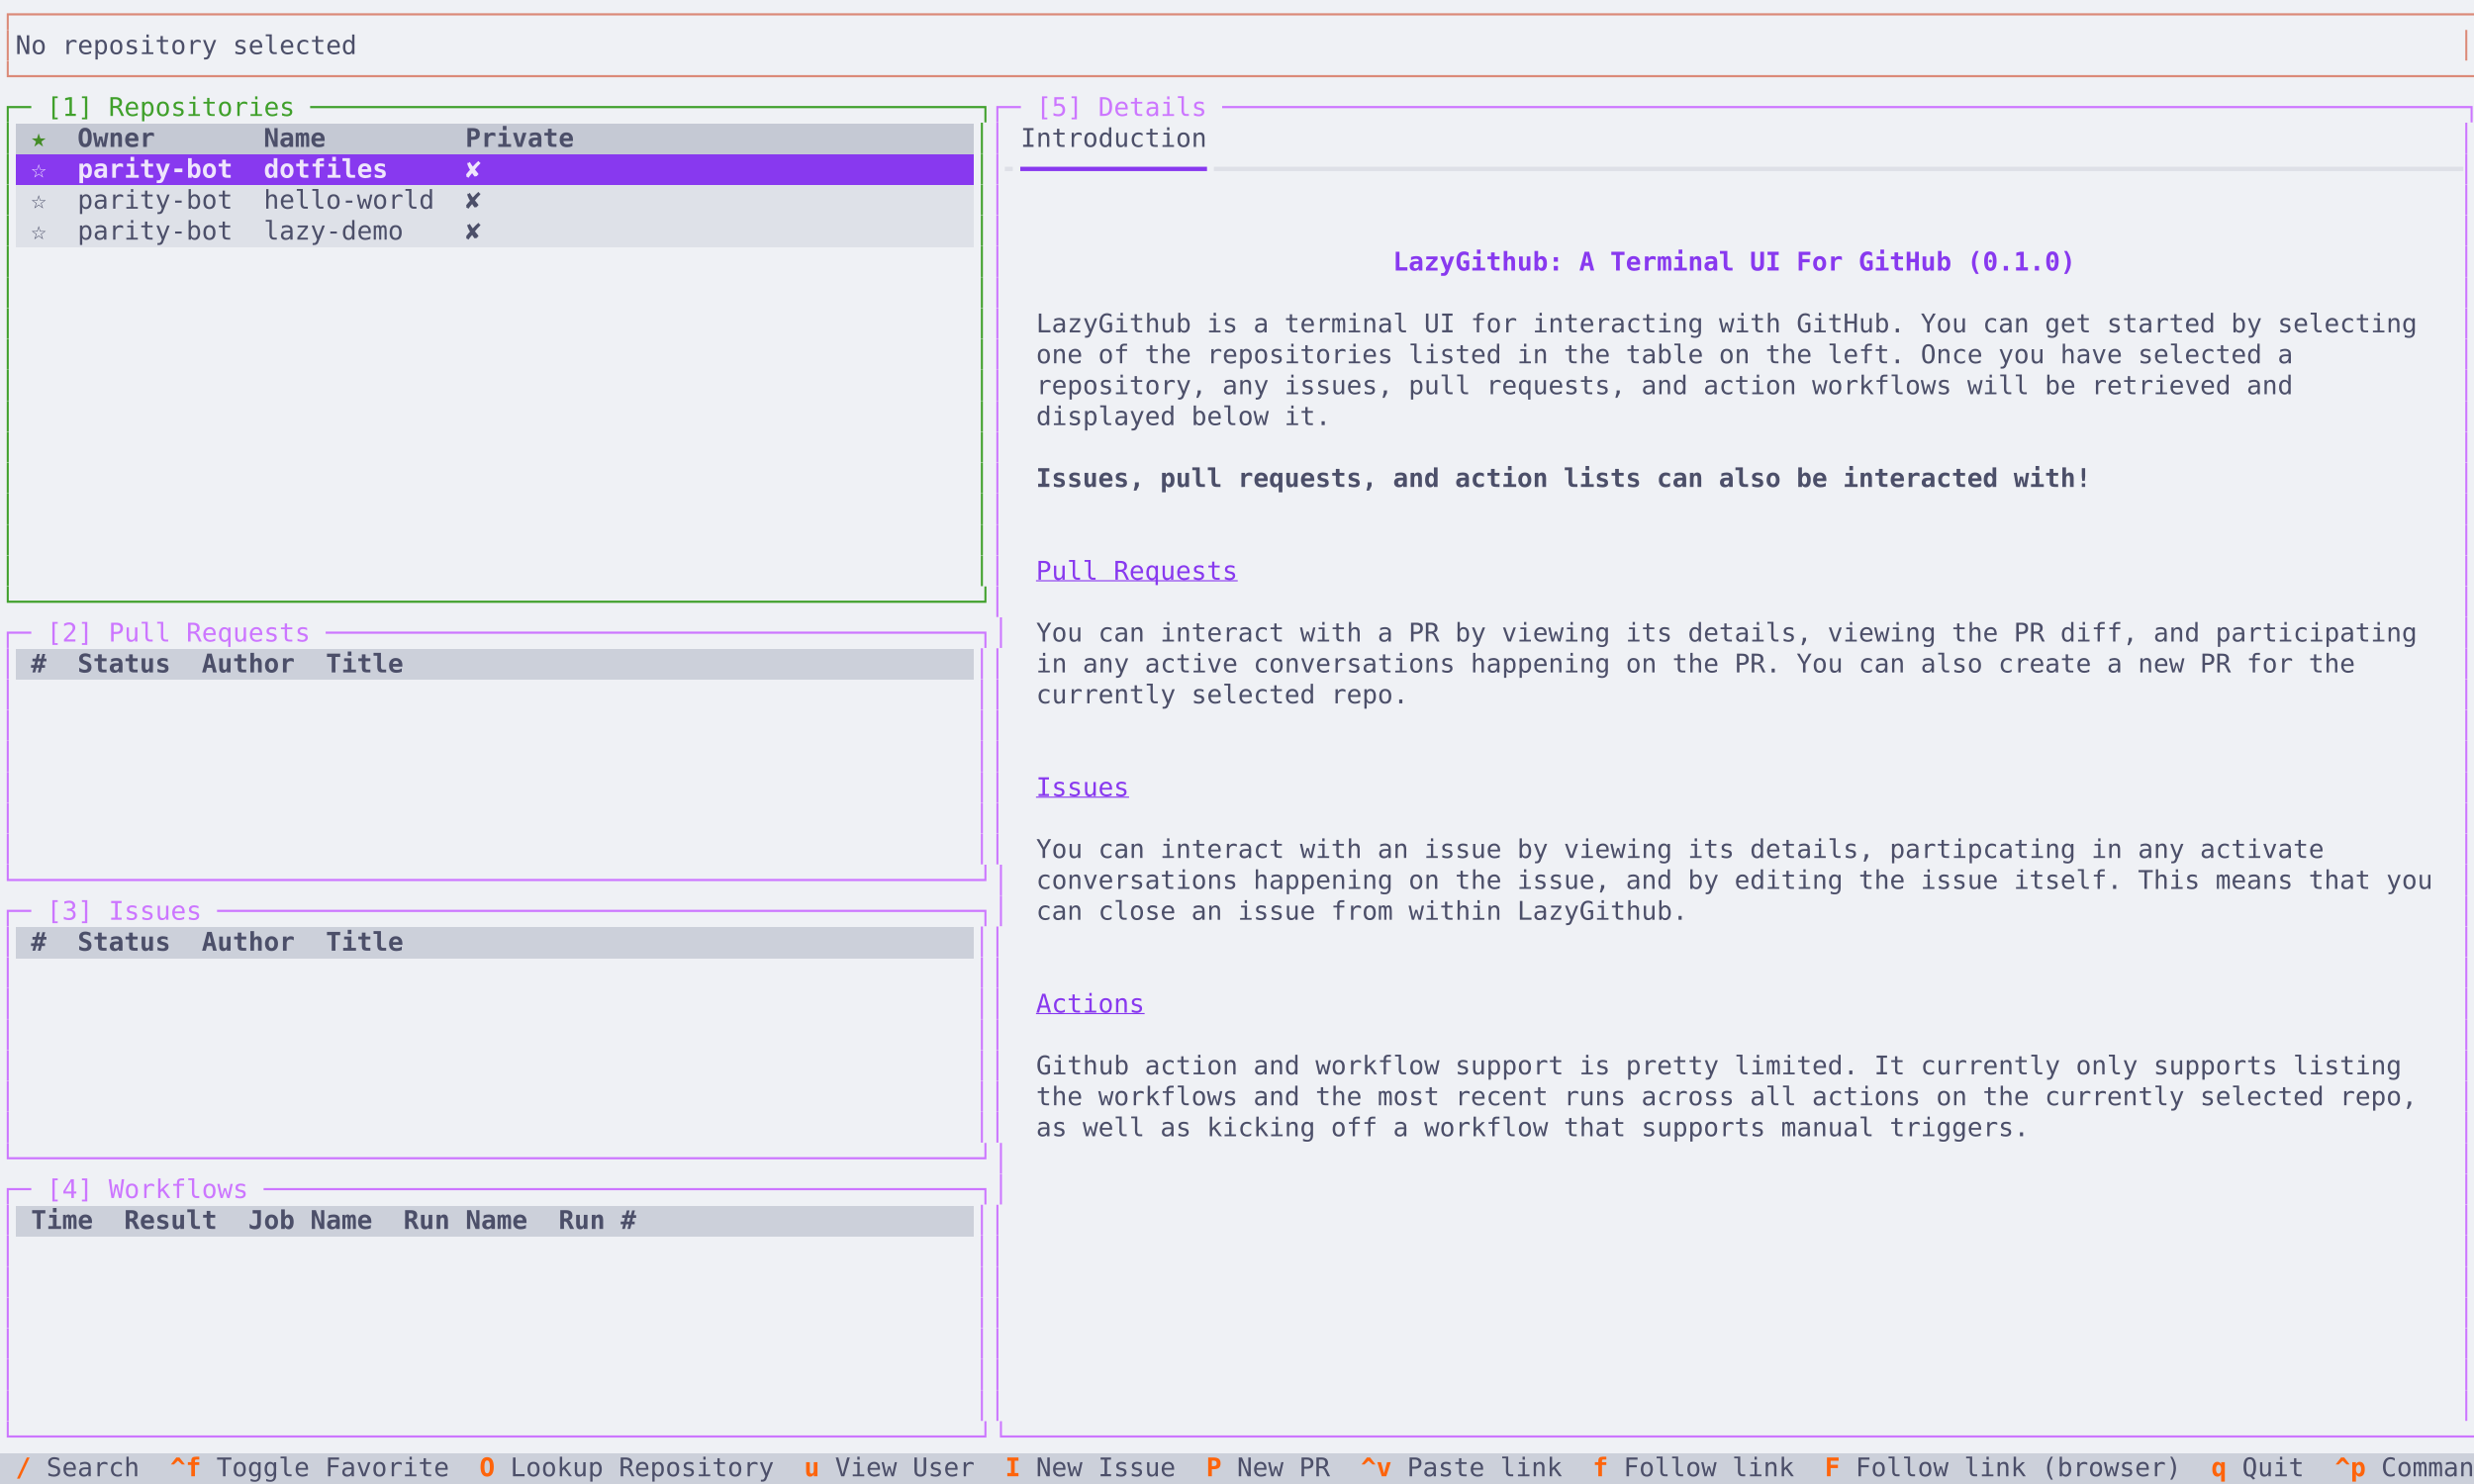
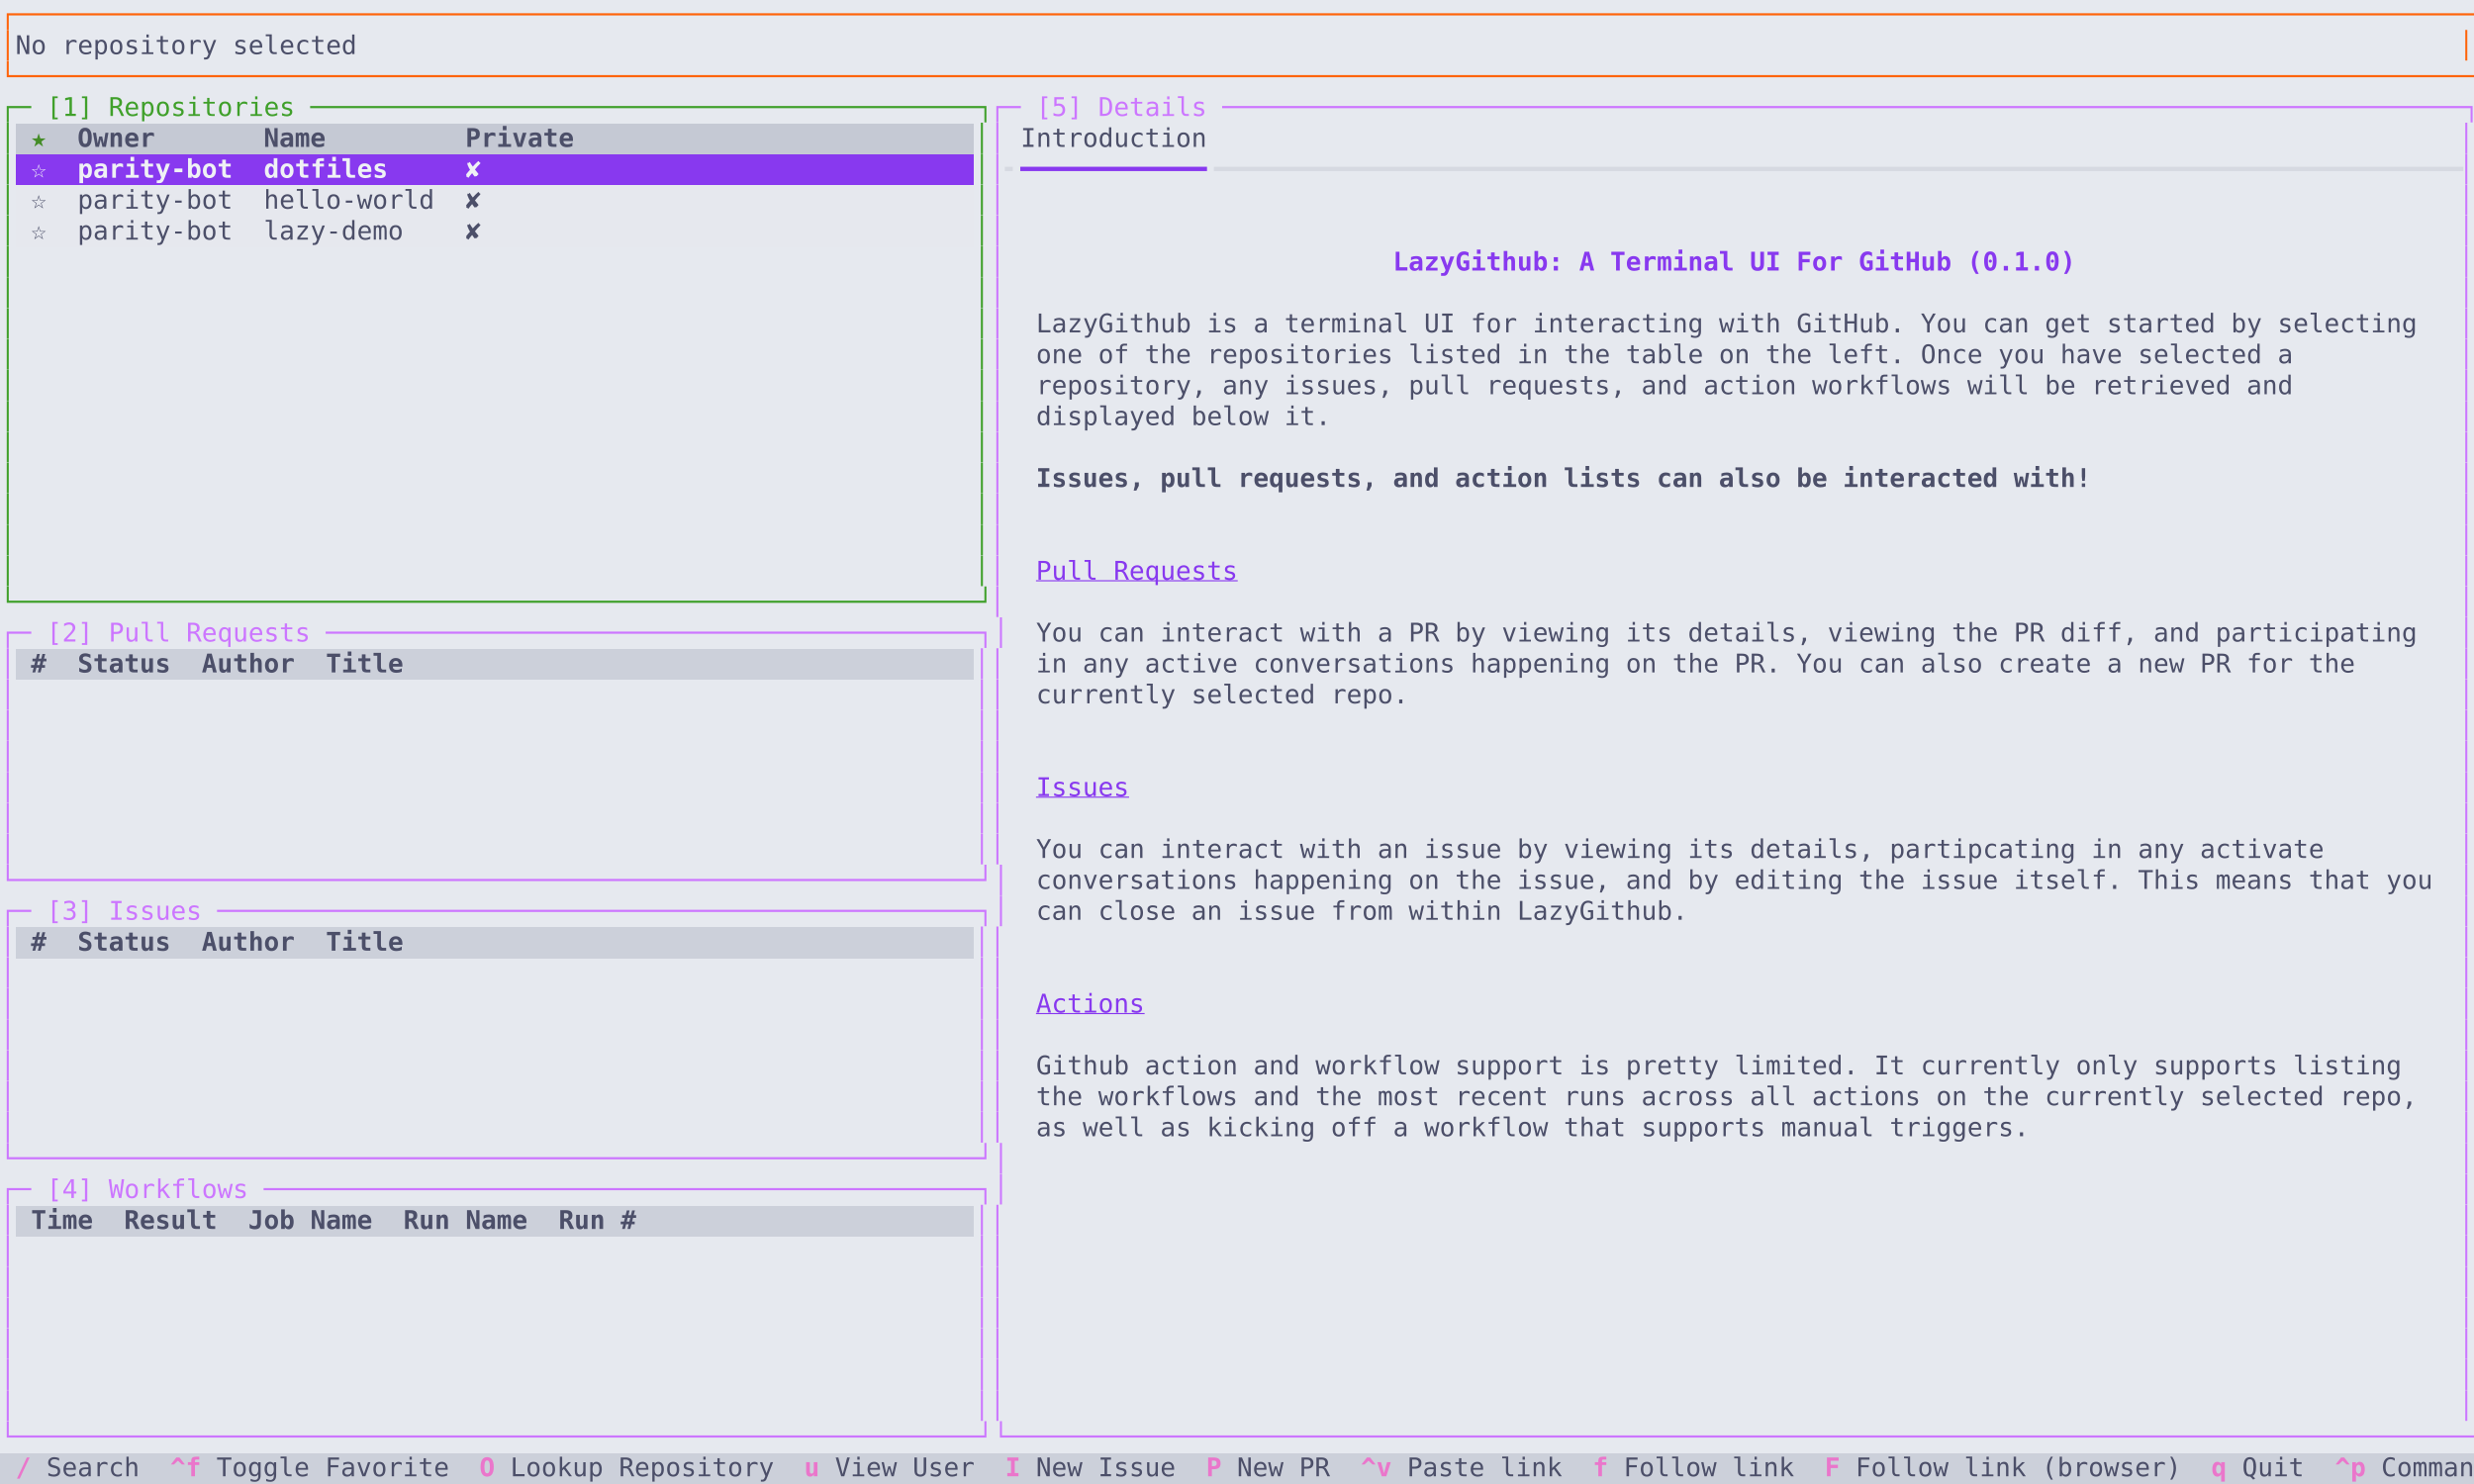
<svg xmlns="http://www.w3.org/2000/svg" width="1600" height="960" viewBox="0 0 1600 960" xml:space="preserve">
  <style>
text { font-family: ui-monospace, SFMono-Regular, Menlo, Consolas, 'DejaVu Sans Mono', 'Liberation Mono', 'Noto Sans Mono', monospace; font-size: 16.67px; white-space: pre; }
- .s0 { fill: #db8a78; }
+ .s0 { fill: #fe640b; }
.s1 { fill: #4c4f69; }
.s2 { fill: #40a02b; }
.s3 { fill: #cc76ff; }
.s4 { fill: #448c27; font-weight: bold; }
.s5 { fill: #4c4f69; font-weight: bold; }
- .s6 { fill: #efe5fc; font-weight: bold; }
- .s7 { fill: #dee0e7; }
+ .s6 { fill: #eff1f5; font-weight: bold; }
+ .s7 { fill: #d6d9e1; }
.s8 { fill: #8839ef; }
.s9 { fill: #8839ef; font-weight: bold; }
.s10 { fill: #8839ef; text-decoration: underline; }
- .s11 { fill: #fe640b; font-weight: bold; }
+ .s11 { fill: #ea76cb; font-weight: bold; }
</style>
  <rect width="1600" height="960" fill="#1e1e1e" />
  <g shape-rendering="crispEdges">
-     <rect x="0" y="0" width="1600" height="20" fill="#eff1f5" />
-     <rect x="0" y="20" width="1600" height="20" fill="#eff1f5" />
-     <rect x="0" y="40" width="1600" height="20" fill="#eff1f5" />
-     <rect x="0" y="60" width="1600" height="20" fill="#eff1f5" />
-     <rect x="0" y="80" width="10" height="20" fill="#eff1f5" />
+     <rect x="0" y="0" width="1600" height="20" fill="#e6e9ef" />
+     <rect x="0" y="20" width="1600" height="20" fill="#e6e9ef" />
+     <rect x="0" y="40" width="1600" height="20" fill="#e6e9ef" />
+     <rect x="0" y="60" width="1600" height="20" fill="#e6e9ef" />
+     <rect x="0" y="80" width="10" height="20" fill="#e6e9ef" />
    <rect x="10" y="80" width="620" height="20" fill="#c5c9d4" />
-     <rect x="630" y="80" width="970" height="20" fill="#eff1f5" />
-     <rect x="0" y="100" width="10" height="20" fill="#eff1f5" />
+     <rect x="630" y="80" width="970" height="20" fill="#e6e9ef" />
+     <rect x="0" y="100" width="10" height="20" fill="#e6e9ef" />
    <rect x="10" y="100" width="620" height="20" fill="#8839ef" />
-     <rect x="630" y="100" width="970" height="20" fill="#eff1f5" />
-     <rect x="0" y="120" width="10" height="20" fill="#eff1f5" />
-     <rect x="10" y="120" width="620" height="20" fill="#dee1e8" />
-     <rect x="630" y="120" width="970" height="20" fill="#eff1f5" />
-     <rect x="0" y="140" width="10" height="20" fill="#eff1f5" />
-     <rect x="10" y="140" width="620" height="20" fill="#dee1e8" />
-     <rect x="630" y="140" width="970" height="20" fill="#eff1f5" />
-     <rect x="0" y="160" width="1600" height="20" fill="#eff1f5" />
-     <rect x="0" y="180" width="1600" height="20" fill="#eff1f5" />
-     <rect x="0" y="200" width="1600" height="20" fill="#eff1f5" />
-     <rect x="0" y="220" width="1600" height="20" fill="#eff1f5" />
-     <rect x="0" y="240" width="1600" height="20" fill="#eff1f5" />
-     <rect x="0" y="260" width="1600" height="20" fill="#eff1f5" />
-     <rect x="0" y="280" width="1600" height="20" fill="#eff1f5" />
-     <rect x="0" y="300" width="1600" height="20" fill="#eff1f5" />
-     <rect x="0" y="320" width="1600" height="20" fill="#eff1f5" />
-     <rect x="0" y="340" width="1600" height="20" fill="#eff1f5" />
-     <rect x="0" y="360" width="1600" height="20" fill="#eff1f5" />
-     <rect x="0" y="380" width="1600" height="20" fill="#eff1f5" />
-     <rect x="0" y="400" width="1600" height="20" fill="#eff1f5" />
-     <rect x="0" y="420" width="10" height="20" fill="#eff1f5" />
+     <rect x="630" y="100" width="970" height="20" fill="#e6e9ef" />
+     <rect x="0" y="120" width="10" height="20" fill="#e6e9ef" />
+     <rect x="10" y="120" width="620" height="20" fill="#e6e8ee" />
+     <rect x="630" y="120" width="970" height="20" fill="#e6e9ef" />
+     <rect x="0" y="140" width="10" height="20" fill="#e6e9ef" />
+     <rect x="10" y="140" width="620" height="20" fill="#e6e8ee" />
+     <rect x="630" y="140" width="970" height="20" fill="#e6e9ef" />
+     <rect x="0" y="160" width="1600" height="20" fill="#e6e9ef" />
+     <rect x="0" y="180" width="1600" height="20" fill="#e6e9ef" />
+     <rect x="0" y="200" width="1600" height="20" fill="#e6e9ef" />
+     <rect x="0" y="220" width="1600" height="20" fill="#e6e9ef" />
+     <rect x="0" y="240" width="1600" height="20" fill="#e6e9ef" />
+     <rect x="0" y="260" width="1600" height="20" fill="#e6e9ef" />
+     <rect x="0" y="280" width="1600" height="20" fill="#e6e9ef" />
+     <rect x="0" y="300" width="1600" height="20" fill="#e6e9ef" />
+     <rect x="0" y="320" width="1600" height="20" fill="#e6e9ef" />
+     <rect x="0" y="340" width="1600" height="20" fill="#e6e9ef" />
+     <rect x="0" y="360" width="1600" height="20" fill="#e6e9ef" />
+     <rect x="0" y="380" width="1600" height="20" fill="#e6e9ef" />
+     <rect x="0" y="400" width="1600" height="20" fill="#e6e9ef" />
+     <rect x="0" y="420" width="10" height="20" fill="#e6e9ef" />
    <rect x="10" y="420" width="620" height="20" fill="#ccd0da" />
-     <rect x="630" y="420" width="970" height="20" fill="#eff1f5" />
-     <rect x="0" y="440" width="1600" height="20" fill="#eff1f5" />
-     <rect x="0" y="460" width="1600" height="20" fill="#eff1f5" />
-     <rect x="0" y="480" width="1600" height="20" fill="#eff1f5" />
-     <rect x="0" y="500" width="1600" height="20" fill="#eff1f5" />
-     <rect x="0" y="520" width="1600" height="20" fill="#eff1f5" />
-     <rect x="0" y="540" width="1600" height="20" fill="#eff1f5" />
-     <rect x="0" y="560" width="1600" height="20" fill="#eff1f5" />
-     <rect x="0" y="580" width="1600" height="20" fill="#eff1f5" />
-     <rect x="0" y="600" width="10" height="20" fill="#eff1f5" />
+     <rect x="630" y="420" width="970" height="20" fill="#e6e9ef" />
+     <rect x="0" y="440" width="1600" height="20" fill="#e6e9ef" />
+     <rect x="0" y="460" width="1600" height="20" fill="#e6e9ef" />
+     <rect x="0" y="480" width="1600" height="20" fill="#e6e9ef" />
+     <rect x="0" y="500" width="1600" height="20" fill="#e6e9ef" />
+     <rect x="0" y="520" width="1600" height="20" fill="#e6e9ef" />
+     <rect x="0" y="540" width="1600" height="20" fill="#e6e9ef" />
+     <rect x="0" y="560" width="1600" height="20" fill="#e6e9ef" />
+     <rect x="0" y="580" width="1600" height="20" fill="#e6e9ef" />
+     <rect x="0" y="600" width="10" height="20" fill="#e6e9ef" />
    <rect x="10" y="600" width="620" height="20" fill="#ccd0da" />
-     <rect x="630" y="600" width="970" height="20" fill="#eff1f5" />
-     <rect x="0" y="620" width="1600" height="20" fill="#eff1f5" />
-     <rect x="0" y="640" width="1600" height="20" fill="#eff1f5" />
-     <rect x="0" y="660" width="1600" height="20" fill="#eff1f5" />
-     <rect x="0" y="680" width="1600" height="20" fill="#eff1f5" />
-     <rect x="0" y="700" width="1600" height="20" fill="#eff1f5" />
-     <rect x="0" y="720" width="1600" height="20" fill="#eff1f5" />
-     <rect x="0" y="740" width="1600" height="20" fill="#eff1f5" />
-     <rect x="0" y="760" width="1600" height="20" fill="#eff1f5" />
-     <rect x="0" y="780" width="10" height="20" fill="#eff1f5" />
+     <rect x="630" y="600" width="970" height="20" fill="#e6e9ef" />
+     <rect x="0" y="620" width="1600" height="20" fill="#e6e9ef" />
+     <rect x="0" y="640" width="1600" height="20" fill="#e6e9ef" />
+     <rect x="0" y="660" width="1600" height="20" fill="#e6e9ef" />
+     <rect x="0" y="680" width="1600" height="20" fill="#e6e9ef" />
+     <rect x="0" y="700" width="1600" height="20" fill="#e6e9ef" />
+     <rect x="0" y="720" width="1600" height="20" fill="#e6e9ef" />
+     <rect x="0" y="740" width="1600" height="20" fill="#e6e9ef" />
+     <rect x="0" y="760" width="1600" height="20" fill="#e6e9ef" />
+     <rect x="0" y="780" width="10" height="20" fill="#e6e9ef" />
    <rect x="10" y="780" width="620" height="20" fill="#ccd0da" />
-     <rect x="630" y="780" width="970" height="20" fill="#eff1f5" />
-     <rect x="0" y="800" width="1600" height="20" fill="#eff1f5" />
-     <rect x="0" y="820" width="1600" height="20" fill="#eff1f5" />
-     <rect x="0" y="840" width="1600" height="20" fill="#eff1f5" />
-     <rect x="0" y="860" width="1600" height="20" fill="#eff1f5" />
-     <rect x="0" y="880" width="1600" height="20" fill="#eff1f5" />
-     <rect x="0" y="900" width="1600" height="20" fill="#eff1f5" />
-     <rect x="0" y="920" width="1600" height="20" fill="#eff1f5" />
+     <rect x="630" y="780" width="970" height="20" fill="#e6e9ef" />
+     <rect x="0" y="800" width="1600" height="20" fill="#e6e9ef" />
+     <rect x="0" y="820" width="1600" height="20" fill="#e6e9ef" />
+     <rect x="0" y="840" width="1600" height="20" fill="#e6e9ef" />
+     <rect x="0" y="860" width="1600" height="20" fill="#e6e9ef" />
+     <rect x="0" y="880" width="1600" height="20" fill="#e6e9ef" />
+     <rect x="0" y="900" width="1600" height="20" fill="#e6e9ef" />
+     <rect x="0" y="920" width="1600" height="20" fill="#e6e9ef" />
    <rect x="0" y="940" width="1600" height="20" fill="#ccd0da" />
  </g>
  <text class="s0" x="0" y="15" textLength="1600" lengthAdjust="spacingAndGlyphs">┌──────────────────────────────────────────────────────────────────────────────────────────────────────────────────────────────────────────────────────────────┐</text>
  <text class="s0" x="0" y="35" textLength="10" lengthAdjust="spacingAndGlyphs">│</text>
  <text class="s1" x="10" y="35" textLength="1580" lengthAdjust="spacingAndGlyphs">No repository selected                                                                                                                                        </text>
  <text class="s0" x="1590" y="35" textLength="10" lengthAdjust="spacingAndGlyphs">│</text>
  <text class="s0" x="0" y="55" textLength="1600" lengthAdjust="spacingAndGlyphs">└──────────────────────────────────────────────────────────────────────────────────────────────────────────────────────────────────────────────────────────────┘</text>
  <text class="s2" x="0" y="75" textLength="640" lengthAdjust="spacingAndGlyphs">┌─ [1] Repositories ───────────────────────────────────────────┐</text>
  <text class="s3" x="640" y="75" textLength="960" lengthAdjust="spacingAndGlyphs">┌─ [5] Details ────────────────────────────────────────────────────────────────────────────────┐</text>
  <text class="s2" x="0" y="95" textLength="10" lengthAdjust="spacingAndGlyphs">│</text>
  <text class="s4" x="20" y="95" textLength="10" lengthAdjust="spacingAndGlyphs">★</text>
  <text class="s5" x="30" y="95" textLength="600" lengthAdjust="spacingAndGlyphs">  Owner       Name         Private                          </text>
  <text class="s2" x="630" y="95" textLength="10" lengthAdjust="spacingAndGlyphs">│</text>
  <text class="s3" x="640" y="95" textLength="10" lengthAdjust="spacingAndGlyphs">│</text>
  <text class="s1" x="650" y="95" textLength="940" lengthAdjust="spacingAndGlyphs"> Introduction                                                                                 </text>
  <text class="s3" x="1590" y="95" textLength="10" lengthAdjust="spacingAndGlyphs">│</text>
  <text class="s2" x="0" y="115" textLength="10" lengthAdjust="spacingAndGlyphs">│</text>
  <text class="s6" x="10" y="115" textLength="620" lengthAdjust="spacingAndGlyphs"> ☆  parity-bot  dotfiles     ✘                                </text>
  <text class="s2" x="630" y="115" textLength="10" lengthAdjust="spacingAndGlyphs">│</text>
  <text class="s3" x="640" y="115" textLength="10" lengthAdjust="spacingAndGlyphs">│</text>
  <text class="s7" x="650" y="115" textLength="10" lengthAdjust="spacingAndGlyphs">╸</text>
  <text class="s8" x="660" y="115" textLength="120" lengthAdjust="spacingAndGlyphs">━━━━━━━━━━━━</text>
  <text class="s7" x="780" y="115" textLength="810" lengthAdjust="spacingAndGlyphs">╺━━━━━━━━━━━━━━━━━━━━━━━━━━━━━━━━━━━━━━━━━━━━━━━━━━━━━━━━━━━━━━━━━━━━━━━━━━━━━━━━</text>
  <text class="s3" x="1590" y="115" textLength="10" lengthAdjust="spacingAndGlyphs">│</text>
  <text class="s2" x="0" y="135" textLength="10" lengthAdjust="spacingAndGlyphs">│</text>
  <text class="s1" x="10" y="135" textLength="620" lengthAdjust="spacingAndGlyphs"> ☆  parity-bot  hello-world  ✘                                </text>
  <text class="s2" x="630" y="135" textLength="10" lengthAdjust="spacingAndGlyphs">│</text>
  <text class="s3" x="640" y="135" textLength="10" lengthAdjust="spacingAndGlyphs">│</text>
  <text class="s3" x="1590" y="135" textLength="10" lengthAdjust="spacingAndGlyphs">│</text>
  <text class="s2" x="0" y="155" textLength="10" lengthAdjust="spacingAndGlyphs">│</text>
  <text class="s1" x="10" y="155" textLength="620" lengthAdjust="spacingAndGlyphs"> ☆  parity-bot  lazy-demo    ✘                                </text>
  <text class="s2" x="630" y="155" textLength="10" lengthAdjust="spacingAndGlyphs">│</text>
  <text class="s3" x="640" y="155" textLength="10" lengthAdjust="spacingAndGlyphs">│</text>
  <text class="s3" x="1590" y="155" textLength="10" lengthAdjust="spacingAndGlyphs">│</text>
  <text class="s2" x="0" y="175" textLength="10" lengthAdjust="spacingAndGlyphs">│</text>
  <text class="s2" x="630" y="175" textLength="10" lengthAdjust="spacingAndGlyphs">│</text>
  <text class="s3" x="640" y="175" textLength="10" lengthAdjust="spacingAndGlyphs">│</text>
  <text class="s9" x="670" y="175" textLength="900" lengthAdjust="spacingAndGlyphs">                       LazyGithub: A Terminal UI For GitHub (0.1.0)                       </text>
  <text class="s3" x="1590" y="175" textLength="10" lengthAdjust="spacingAndGlyphs">│</text>
  <text class="s2" x="0" y="195" textLength="10" lengthAdjust="spacingAndGlyphs">│</text>
  <text class="s2" x="630" y="195" textLength="10" lengthAdjust="spacingAndGlyphs">│</text>
  <text class="s3" x="640" y="195" textLength="10" lengthAdjust="spacingAndGlyphs">│</text>
  <text class="s3" x="1590" y="195" textLength="10" lengthAdjust="spacingAndGlyphs">│</text>
  <text class="s2" x="0" y="215" textLength="10" lengthAdjust="spacingAndGlyphs">│</text>
  <text class="s2" x="630" y="215" textLength="10" lengthAdjust="spacingAndGlyphs">│</text>
  <text class="s3" x="640" y="215" textLength="10" lengthAdjust="spacingAndGlyphs">│</text>
  <text class="s1" x="650" y="215" textLength="940" lengthAdjust="spacingAndGlyphs">  LazyGithub is a terminal UI for interacting with GitHub. You can get started by selecting   </text>
  <text class="s3" x="1590" y="215" textLength="10" lengthAdjust="spacingAndGlyphs">│</text>
  <text class="s2" x="0" y="235" textLength="10" lengthAdjust="spacingAndGlyphs">│</text>
  <text class="s2" x="630" y="235" textLength="10" lengthAdjust="spacingAndGlyphs">│</text>
  <text class="s3" x="640" y="235" textLength="10" lengthAdjust="spacingAndGlyphs">│</text>
  <text class="s1" x="650" y="235" textLength="940" lengthAdjust="spacingAndGlyphs">  one of the repositories listed in the table on the left. Once you have selected a           </text>
  <text class="s3" x="1590" y="235" textLength="10" lengthAdjust="spacingAndGlyphs">│</text>
  <text class="s2" x="0" y="255" textLength="10" lengthAdjust="spacingAndGlyphs">│</text>
  <text class="s2" x="630" y="255" textLength="10" lengthAdjust="spacingAndGlyphs">│</text>
  <text class="s3" x="640" y="255" textLength="10" lengthAdjust="spacingAndGlyphs">│</text>
  <text class="s1" x="650" y="255" textLength="940" lengthAdjust="spacingAndGlyphs">  repository, any issues, pull requests, and action workflows will be retrieved and           </text>
  <text class="s3" x="1590" y="255" textLength="10" lengthAdjust="spacingAndGlyphs">│</text>
  <text class="s2" x="0" y="275" textLength="10" lengthAdjust="spacingAndGlyphs">│</text>
  <text class="s2" x="630" y="275" textLength="10" lengthAdjust="spacingAndGlyphs">│</text>
  <text class="s3" x="640" y="275" textLength="10" lengthAdjust="spacingAndGlyphs">│</text>
  <text class="s1" x="650" y="275" textLength="940" lengthAdjust="spacingAndGlyphs">  displayed below it.                                                                         </text>
  <text class="s3" x="1590" y="275" textLength="10" lengthAdjust="spacingAndGlyphs">│</text>
  <text class="s2" x="0" y="295" textLength="10" lengthAdjust="spacingAndGlyphs">│</text>
  <text class="s2" x="630" y="295" textLength="10" lengthAdjust="spacingAndGlyphs">│</text>
  <text class="s3" x="640" y="295" textLength="10" lengthAdjust="spacingAndGlyphs">│</text>
  <text class="s3" x="1590" y="295" textLength="10" lengthAdjust="spacingAndGlyphs">│</text>
  <text class="s2" x="0" y="315" textLength="10" lengthAdjust="spacingAndGlyphs">│</text>
  <text class="s2" x="630" y="315" textLength="10" lengthAdjust="spacingAndGlyphs">│</text>
  <text class="s3" x="640" y="315" textLength="10" lengthAdjust="spacingAndGlyphs">│</text>
  <text class="s5" x="670" y="315" textLength="680" lengthAdjust="spacingAndGlyphs">Issues, pull requests, and action lists can also be interacted with!</text>
  <text class="s3" x="1590" y="315" textLength="10" lengthAdjust="spacingAndGlyphs">│</text>
  <text class="s2" x="0" y="335" textLength="10" lengthAdjust="spacingAndGlyphs">│</text>
  <text class="s2" x="630" y="335" textLength="10" lengthAdjust="spacingAndGlyphs">│</text>
  <text class="s3" x="640" y="335" textLength="10" lengthAdjust="spacingAndGlyphs">│</text>
  <text class="s3" x="1590" y="335" textLength="10" lengthAdjust="spacingAndGlyphs">│</text>
  <text class="s2" x="0" y="355" textLength="10" lengthAdjust="spacingAndGlyphs">│</text>
  <text class="s2" x="630" y="355" textLength="10" lengthAdjust="spacingAndGlyphs">│</text>
  <text class="s3" x="640" y="355" textLength="10" lengthAdjust="spacingAndGlyphs">│</text>
  <text class="s3" x="1590" y="355" textLength="10" lengthAdjust="spacingAndGlyphs">│</text>
  <text class="s2" x="0" y="375" textLength="10" lengthAdjust="spacingAndGlyphs">│</text>
  <text class="s2" x="630" y="375" textLength="10" lengthAdjust="spacingAndGlyphs">│</text>
  <text class="s3" x="640" y="375" textLength="10" lengthAdjust="spacingAndGlyphs">│</text>
  <text class="s10" x="670" y="375" textLength="130" lengthAdjust="spacingAndGlyphs">Pull Requests</text>
  <text class="s3" x="1590" y="375" textLength="10" lengthAdjust="spacingAndGlyphs">│</text>
  <text class="s2" x="0" y="395" textLength="640" lengthAdjust="spacingAndGlyphs">└──────────────────────────────────────────────────────────────┘</text>
  <text class="s3" x="640" y="395" textLength="10" lengthAdjust="spacingAndGlyphs">│</text>
  <text class="s3" x="1590" y="395" textLength="10" lengthAdjust="spacingAndGlyphs">│</text>
  <text class="s3" x="0" y="415" textLength="650" lengthAdjust="spacingAndGlyphs">┌─ [2] Pull Requests ──────────────────────────────────────────┐│</text>
  <text class="s1" x="650" y="415" textLength="940" lengthAdjust="spacingAndGlyphs">  You can interact with a PR by viewing its details, viewing the PR diff, and participating   </text>
  <text class="s3" x="1590" y="415" textLength="10" lengthAdjust="spacingAndGlyphs">│</text>
  <text class="s3" x="0" y="435" textLength="10" lengthAdjust="spacingAndGlyphs">│</text>
  <text class="s5" x="10" y="435" textLength="620" lengthAdjust="spacingAndGlyphs"> #  Status  Author  Title                                     </text>
  <text class="s3" x="630" y="435" textLength="20" lengthAdjust="spacingAndGlyphs">││</text>
  <text class="s1" x="650" y="435" textLength="940" lengthAdjust="spacingAndGlyphs">  in any active conversations happening on the PR. You can also create a new PR for the       </text>
  <text class="s3" x="1590" y="435" textLength="10" lengthAdjust="spacingAndGlyphs">│</text>
  <text class="s3" x="0" y="455" textLength="10" lengthAdjust="spacingAndGlyphs">│</text>
  <text class="s3" x="630" y="455" textLength="20" lengthAdjust="spacingAndGlyphs">││</text>
  <text class="s1" x="650" y="455" textLength="940" lengthAdjust="spacingAndGlyphs">  currently selected repo.                                                                    </text>
  <text class="s3" x="1590" y="455" textLength="10" lengthAdjust="spacingAndGlyphs">│</text>
  <text class="s3" x="0" y="475" textLength="10" lengthAdjust="spacingAndGlyphs">│</text>
  <text class="s3" x="630" y="475" textLength="20" lengthAdjust="spacingAndGlyphs">││</text>
  <text class="s3" x="1590" y="475" textLength="10" lengthAdjust="spacingAndGlyphs">│</text>
  <text class="s3" x="0" y="495" textLength="10" lengthAdjust="spacingAndGlyphs">│</text>
  <text class="s3" x="630" y="495" textLength="20" lengthAdjust="spacingAndGlyphs">││</text>
  <text class="s3" x="1590" y="495" textLength="10" lengthAdjust="spacingAndGlyphs">│</text>
  <text class="s3" x="0" y="515" textLength="10" lengthAdjust="spacingAndGlyphs">│</text>
  <text class="s3" x="630" y="515" textLength="20" lengthAdjust="spacingAndGlyphs">││</text>
  <text class="s10" x="670" y="515" textLength="60" lengthAdjust="spacingAndGlyphs">Issues</text>
  <text class="s3" x="1590" y="515" textLength="10" lengthAdjust="spacingAndGlyphs">│</text>
  <text class="s3" x="0" y="535" textLength="10" lengthAdjust="spacingAndGlyphs">│</text>
  <text class="s3" x="630" y="535" textLength="20" lengthAdjust="spacingAndGlyphs">││</text>
  <text class="s3" x="1590" y="535" textLength="10" lengthAdjust="spacingAndGlyphs">│</text>
  <text class="s3" x="0" y="555" textLength="10" lengthAdjust="spacingAndGlyphs">│</text>
  <text class="s3" x="630" y="555" textLength="20" lengthAdjust="spacingAndGlyphs">││</text>
  <text class="s1" x="650" y="555" textLength="940" lengthAdjust="spacingAndGlyphs">  You can interact with an issue by viewing its details, partipcating in any activate         </text>
  <text class="s3" x="1590" y="555" textLength="10" lengthAdjust="spacingAndGlyphs">│</text>
  <text class="s3" x="0" y="575" textLength="650" lengthAdjust="spacingAndGlyphs">└──────────────────────────────────────────────────────────────┘│</text>
  <text class="s1" x="650" y="575" textLength="940" lengthAdjust="spacingAndGlyphs">  conversations happening on the issue, and by editing the issue itself. This means that you  </text>
  <text class="s3" x="1590" y="575" textLength="10" lengthAdjust="spacingAndGlyphs">│</text>
  <text class="s3" x="0" y="595" textLength="650" lengthAdjust="spacingAndGlyphs">┌─ [3] Issues ─────────────────────────────────────────────────┐│</text>
  <text class="s1" x="650" y="595" textLength="940" lengthAdjust="spacingAndGlyphs">  can close an issue from within LazyGithub.                                                  </text>
  <text class="s3" x="1590" y="595" textLength="10" lengthAdjust="spacingAndGlyphs">│</text>
  <text class="s3" x="0" y="615" textLength="10" lengthAdjust="spacingAndGlyphs">│</text>
  <text class="s5" x="10" y="615" textLength="620" lengthAdjust="spacingAndGlyphs"> #  Status  Author  Title                                     </text>
  <text class="s3" x="630" y="615" textLength="20" lengthAdjust="spacingAndGlyphs">││</text>
  <text class="s3" x="1590" y="615" textLength="10" lengthAdjust="spacingAndGlyphs">│</text>
  <text class="s3" x="0" y="635" textLength="10" lengthAdjust="spacingAndGlyphs">│</text>
  <text class="s3" x="630" y="635" textLength="20" lengthAdjust="spacingAndGlyphs">││</text>
  <text class="s3" x="1590" y="635" textLength="10" lengthAdjust="spacingAndGlyphs">│</text>
  <text class="s3" x="0" y="655" textLength="10" lengthAdjust="spacingAndGlyphs">│</text>
  <text class="s3" x="630" y="655" textLength="20" lengthAdjust="spacingAndGlyphs">││</text>
  <text class="s10" x="670" y="655" textLength="70" lengthAdjust="spacingAndGlyphs">Actions</text>
  <text class="s3" x="1590" y="655" textLength="10" lengthAdjust="spacingAndGlyphs">│</text>
  <text class="s3" x="0" y="675" textLength="10" lengthAdjust="spacingAndGlyphs">│</text>
  <text class="s3" x="630" y="675" textLength="20" lengthAdjust="spacingAndGlyphs">││</text>
  <text class="s3" x="1590" y="675" textLength="10" lengthAdjust="spacingAndGlyphs">│</text>
  <text class="s3" x="0" y="695" textLength="10" lengthAdjust="spacingAndGlyphs">│</text>
  <text class="s3" x="630" y="695" textLength="20" lengthAdjust="spacingAndGlyphs">││</text>
  <text class="s1" x="650" y="695" textLength="940" lengthAdjust="spacingAndGlyphs">  Github action and workflow support is pretty limited. It currently only supports listing    </text>
  <text class="s3" x="1590" y="695" textLength="10" lengthAdjust="spacingAndGlyphs">│</text>
  <text class="s3" x="0" y="715" textLength="10" lengthAdjust="spacingAndGlyphs">│</text>
  <text class="s3" x="630" y="715" textLength="20" lengthAdjust="spacingAndGlyphs">││</text>
  <text class="s1" x="650" y="715" textLength="940" lengthAdjust="spacingAndGlyphs">  the workflows and the most recent runs across all actions on the currently selected repo,   </text>
  <text class="s3" x="1590" y="715" textLength="10" lengthAdjust="spacingAndGlyphs">│</text>
  <text class="s3" x="0" y="735" textLength="10" lengthAdjust="spacingAndGlyphs">│</text>
  <text class="s3" x="630" y="735" textLength="20" lengthAdjust="spacingAndGlyphs">││</text>
  <text class="s1" x="650" y="735" textLength="940" lengthAdjust="spacingAndGlyphs">  as well as kicking off a workflow that supports manual triggers.                            </text>
  <text class="s3" x="1590" y="735" textLength="10" lengthAdjust="spacingAndGlyphs">│</text>
  <text class="s3" x="0" y="755" textLength="650" lengthAdjust="spacingAndGlyphs">└──────────────────────────────────────────────────────────────┘│</text>
  <text class="s3" x="1590" y="755" textLength="10" lengthAdjust="spacingAndGlyphs">│</text>
  <text class="s3" x="0" y="775" textLength="650" lengthAdjust="spacingAndGlyphs">┌─ [4] Workflows ──────────────────────────────────────────────┐│</text>
  <text class="s3" x="1590" y="775" textLength="10" lengthAdjust="spacingAndGlyphs">│</text>
  <text class="s3" x="0" y="795" textLength="10" lengthAdjust="spacingAndGlyphs">│</text>
  <text class="s5" x="10" y="795" textLength="620" lengthAdjust="spacingAndGlyphs"> Time  Result  Job Name  Run Name  Run #                      </text>
  <text class="s3" x="630" y="795" textLength="20" lengthAdjust="spacingAndGlyphs">││</text>
  <text class="s3" x="1590" y="795" textLength="10" lengthAdjust="spacingAndGlyphs">│</text>
  <text class="s3" x="0" y="815" textLength="10" lengthAdjust="spacingAndGlyphs">│</text>
  <text class="s3" x="630" y="815" textLength="20" lengthAdjust="spacingAndGlyphs">││</text>
  <text class="s3" x="1590" y="815" textLength="10" lengthAdjust="spacingAndGlyphs">│</text>
  <text class="s3" x="0" y="835" textLength="10" lengthAdjust="spacingAndGlyphs">│</text>
  <text class="s3" x="630" y="835" textLength="20" lengthAdjust="spacingAndGlyphs">││</text>
  <text class="s3" x="1590" y="835" textLength="10" lengthAdjust="spacingAndGlyphs">│</text>
  <text class="s3" x="0" y="855" textLength="10" lengthAdjust="spacingAndGlyphs">│</text>
  <text class="s3" x="630" y="855" textLength="20" lengthAdjust="spacingAndGlyphs">││</text>
  <text class="s3" x="1590" y="855" textLength="10" lengthAdjust="spacingAndGlyphs">│</text>
  <text class="s3" x="0" y="875" textLength="10" lengthAdjust="spacingAndGlyphs">│</text>
  <text class="s3" x="630" y="875" textLength="20" lengthAdjust="spacingAndGlyphs">││</text>
  <text class="s3" x="1590" y="875" textLength="10" lengthAdjust="spacingAndGlyphs">│</text>
  <text class="s3" x="0" y="895" textLength="10" lengthAdjust="spacingAndGlyphs">│</text>
  <text class="s3" x="630" y="895" textLength="20" lengthAdjust="spacingAndGlyphs">││</text>
  <text class="s3" x="1590" y="895" textLength="10" lengthAdjust="spacingAndGlyphs">│</text>
  <text class="s3" x="0" y="915" textLength="10" lengthAdjust="spacingAndGlyphs">│</text>
  <text class="s3" x="630" y="915" textLength="20" lengthAdjust="spacingAndGlyphs">││</text>
  <text class="s3" x="1590" y="915" textLength="10" lengthAdjust="spacingAndGlyphs">│</text>
  <text class="s3" x="0" y="935" textLength="1600" lengthAdjust="spacingAndGlyphs">└──────────────────────────────────────────────────────────────┘└──────────────────────────────────────────────────────────────────────────────────────────────┘</text>
  <text class="s11" x="0" y="955" textLength="30" lengthAdjust="spacingAndGlyphs"> / </text>
  <text class="s1" x="30" y="955" textLength="70" lengthAdjust="spacingAndGlyphs">Search </text>
  <text class="s11" x="100" y="955" textLength="40" lengthAdjust="spacingAndGlyphs"> ^f </text>
  <text class="s1" x="140" y="955" textLength="160" lengthAdjust="spacingAndGlyphs">Toggle Favorite </text>
  <text class="s11" x="300" y="955" textLength="30" lengthAdjust="spacingAndGlyphs"> O </text>
  <text class="s1" x="330" y="955" textLength="180" lengthAdjust="spacingAndGlyphs">Lookup Repository </text>
  <text class="s11" x="510" y="955" textLength="30" lengthAdjust="spacingAndGlyphs"> u </text>
  <text class="s1" x="540" y="955" textLength="100" lengthAdjust="spacingAndGlyphs">View User </text>
  <text class="s11" x="640" y="955" textLength="30" lengthAdjust="spacingAndGlyphs"> I </text>
  <text class="s1" x="670" y="955" textLength="100" lengthAdjust="spacingAndGlyphs">New Issue </text>
  <text class="s11" x="770" y="955" textLength="30" lengthAdjust="spacingAndGlyphs"> P </text>
  <text class="s1" x="800" y="955" textLength="70" lengthAdjust="spacingAndGlyphs">New PR </text>
  <text class="s11" x="870" y="955" textLength="40" lengthAdjust="spacingAndGlyphs"> ^v </text>
  <text class="s1" x="910" y="955" textLength="110" lengthAdjust="spacingAndGlyphs">Paste link </text>
  <text class="s11" x="1020" y="955" textLength="30" lengthAdjust="spacingAndGlyphs"> f </text>
  <text class="s1" x="1050" y="955" textLength="120" lengthAdjust="spacingAndGlyphs">Follow link </text>
  <text class="s11" x="1170" y="955" textLength="30" lengthAdjust="spacingAndGlyphs"> F </text>
  <text class="s1" x="1200" y="955" textLength="220" lengthAdjust="spacingAndGlyphs">Follow link (browser) </text>
  <text class="s11" x="1420" y="955" textLength="30" lengthAdjust="spacingAndGlyphs"> q </text>
  <text class="s1" x="1450" y="955" textLength="50" lengthAdjust="spacingAndGlyphs">Quit </text>
  <text class="s11" x="1500" y="955" textLength="40" lengthAdjust="spacingAndGlyphs"> ^p </text>
  <text class="s1" x="1540" y="955" textLength="60" lengthAdjust="spacingAndGlyphs">Comman</text>
</svg>
